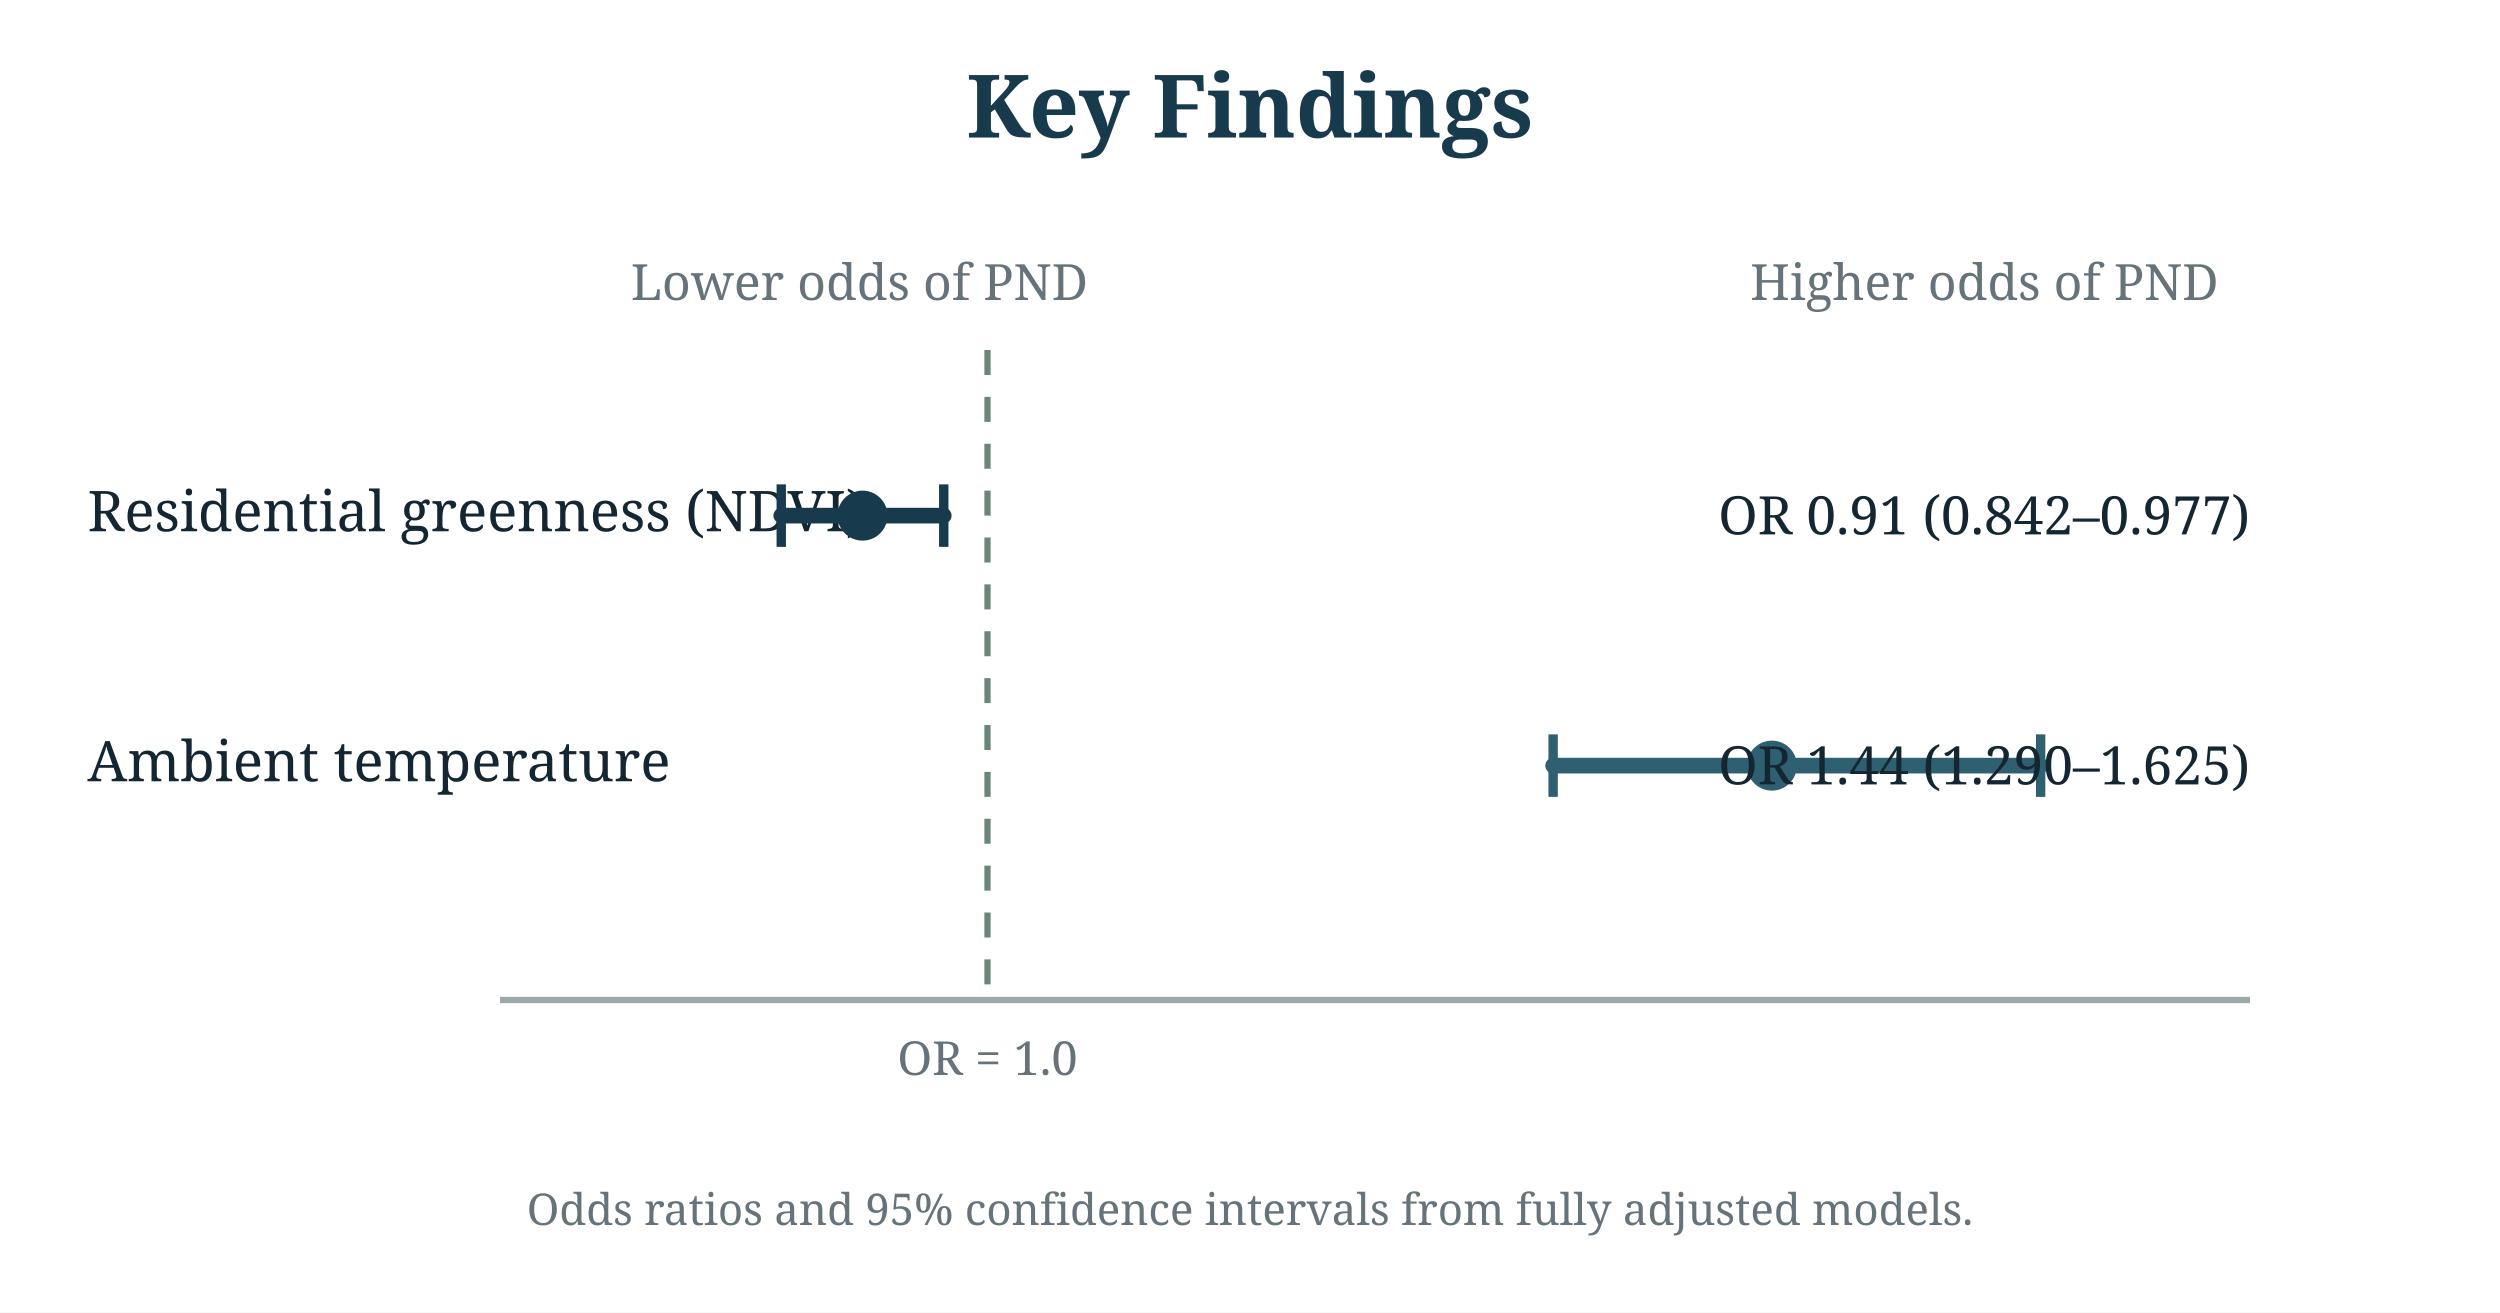
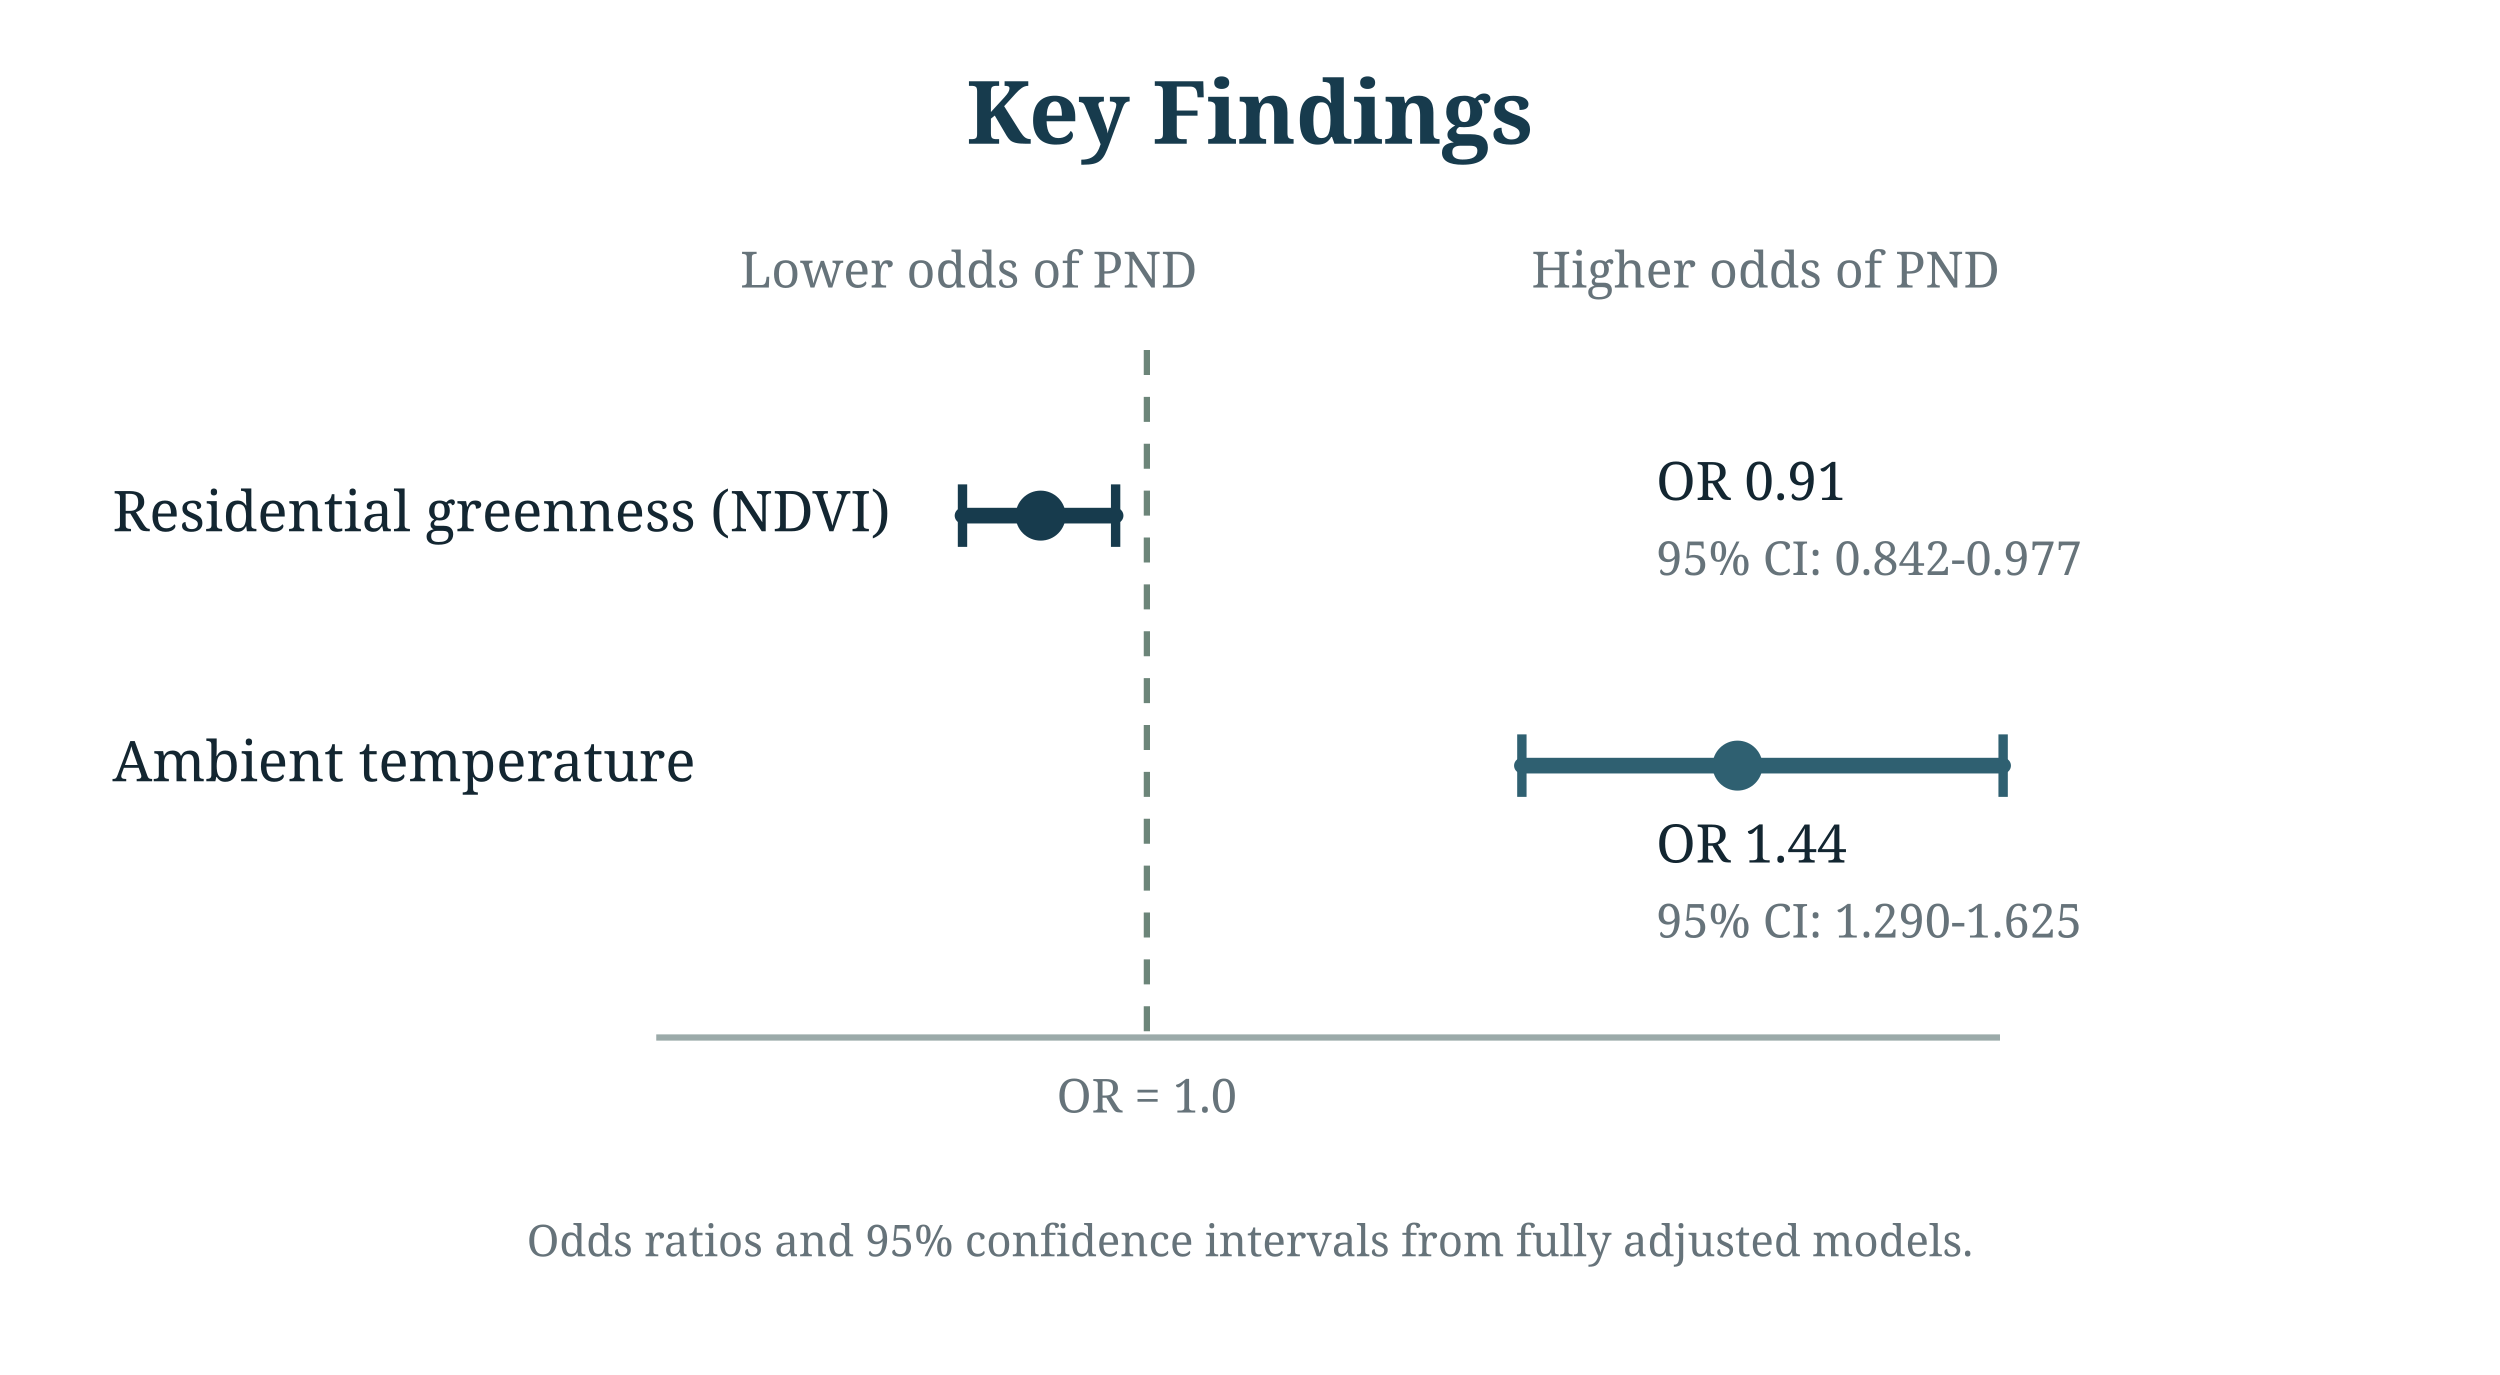
- <svg xmlns="http://www.w3.org/2000/svg" width="800" height="420" viewBox="0 0 800 420" role="img" aria-labelledby="title desc">
-   <rect width="800" height="420" fill="#ffffff" />
-   <text x="400" y="44" text-anchor="middle" font-family="Georgia, serif" font-size="28" font-weight="700" fill="#173b4d">Key Findings</text>
-   <text x="275" y="96" text-anchor="middle" font-family="Georgia, serif" font-size="16" fill="#66737a">Lower odds of PND</text>
-   <text x="635" y="96" text-anchor="middle" font-family="Georgia, serif" font-size="16" fill="#66737a">Higher odds of PND</text>
-   <line x1="160" y1="320" x2="720" y2="320" stroke="#9baaa9" stroke-width="2" />
-   <line x1="316" y1="112" x2="316" y2="320" stroke="#6c8579" stroke-width="2" stroke-dasharray="8 7" />
-   <text x="316" y="344" text-anchor="middle" font-family="Georgia, serif" font-size="15" fill="#66737a">OR = 1.0</text>
-   <text x="28" y="170" font-family="Georgia, serif" font-size="18" fill="#132631">Residential greenness (NDVI)</text>
-   <line x1="250" y1="165" x2="302" y2="165" stroke="#173b4d" stroke-width="5" stroke-linecap="round" />
-   <line x1="250" y1="155" x2="250" y2="175" stroke="#173b4d" stroke-width="3" />
-   <line x1="302" y1="155" x2="302" y2="175" stroke="#173b4d" stroke-width="3" />
-   <circle cx="276" cy="165" r="8" fill="#173b4d" />
-   <text x="720" y="171" text-anchor="end" font-family="Georgia, serif" font-size="17" fill="#132631">OR 0.91 (0.842–0.977)</text>
-   <text x="28" y="250" font-family="Georgia, serif" font-size="18" fill="#132631">Ambient temperature</text>
-   <line x1="497" y1="245" x2="653" y2="245" stroke="#2f6071" stroke-width="5" stroke-linecap="round" />
-   <line x1="497" y1="235" x2="497" y2="255" stroke="#2f6071" stroke-width="3" />
-   <line x1="653" y1="235" x2="653" y2="255" stroke="#2f6071" stroke-width="3" />
-   <circle cx="567" cy="245" r="8" fill="#2f6071" />
-   <text x="720" y="251" text-anchor="end" font-family="Georgia, serif" font-size="17" fill="#132631">OR 1.44 (1.290–1.625)</text>
-   <text x="400" y="392" text-anchor="middle" font-family="Georgia, serif" font-size="14" fill="#66737a">Odds ratios and 95% confidence intervals from fully adjusted models.</text>
+ <svg xmlns="http://www.w3.org/2000/svg" width="800" height="440" viewBox="0 0 800 440" role="img" aria-labelledby="title desc">
+   <rect width="800" height="440" fill="#ffffff" />
+   <text x="400" y="46" text-anchor="middle" font-family="Georgia, serif" font-size="28" font-weight="700" fill="#173b4d">Key Findings</text>
+   <text x="310" y="92" text-anchor="middle" font-family="Georgia, serif" font-size="16" fill="#66737a">Lower odds of PND</text>
+   <text x="565" y="92" text-anchor="middle" font-family="Georgia, serif" font-size="16" fill="#66737a">Higher odds of PND</text>
+   <line x1="210" y1="332" x2="640" y2="332" stroke="#9baaa9" stroke-width="2" />
+   <line x1="367" y1="112" x2="367" y2="332" stroke="#6c8579" stroke-width="2" stroke-dasharray="8 7" />
+   <text x="367" y="356" text-anchor="middle" font-family="Georgia, serif" font-size="15" fill="#66737a">OR = 1.0</text>
+   <text x="36" y="170" font-family="Georgia, serif" font-size="18" fill="#132631">Residential greenness (NDVI)</text>
+   <line x1="308" y1="165" x2="357" y2="165" stroke="#173b4d" stroke-width="5" stroke-linecap="round" />
+   <line x1="308" y1="155" x2="308" y2="175" stroke="#173b4d" stroke-width="3" />
+   <line x1="357" y1="155" x2="357" y2="175" stroke="#173b4d" stroke-width="3" />
+   <circle cx="333" cy="165" r="8" fill="#173b4d" />
+   <text x="530" y="160" font-family="Georgia, serif" font-size="17" fill="#132631">OR 0.91</text>
+   <text x="530" y="184" font-family="Georgia, serif" font-size="15" fill="#66737a">95% CI: 0.842-0.977</text>
+   <text x="36" y="250" font-family="Georgia, serif" font-size="18" fill="#132631">Ambient temperature</text>
+   <line x1="487" y1="245" x2="641" y2="245" stroke="#2f6071" stroke-width="5" stroke-linecap="round" />
+   <line x1="487" y1="235" x2="487" y2="255" stroke="#2f6071" stroke-width="3" />
+   <line x1="641" y1="235" x2="641" y2="255" stroke="#2f6071" stroke-width="3" />
+   <circle cx="556" cy="245" r="8" fill="#2f6071" />
+   <text x="530" y="276" font-family="Georgia, serif" font-size="17" fill="#132631">OR 1.44</text>
+   <text x="530" y="300" font-family="Georgia, serif" font-size="15" fill="#66737a">95% CI: 1.290-1.625</text>
+   <text x="400" y="402" text-anchor="middle" font-family="Georgia, serif" font-size="14" fill="#66737a">Odds ratios and 95% confidence intervals from fully adjusted models.</text>
</svg>
